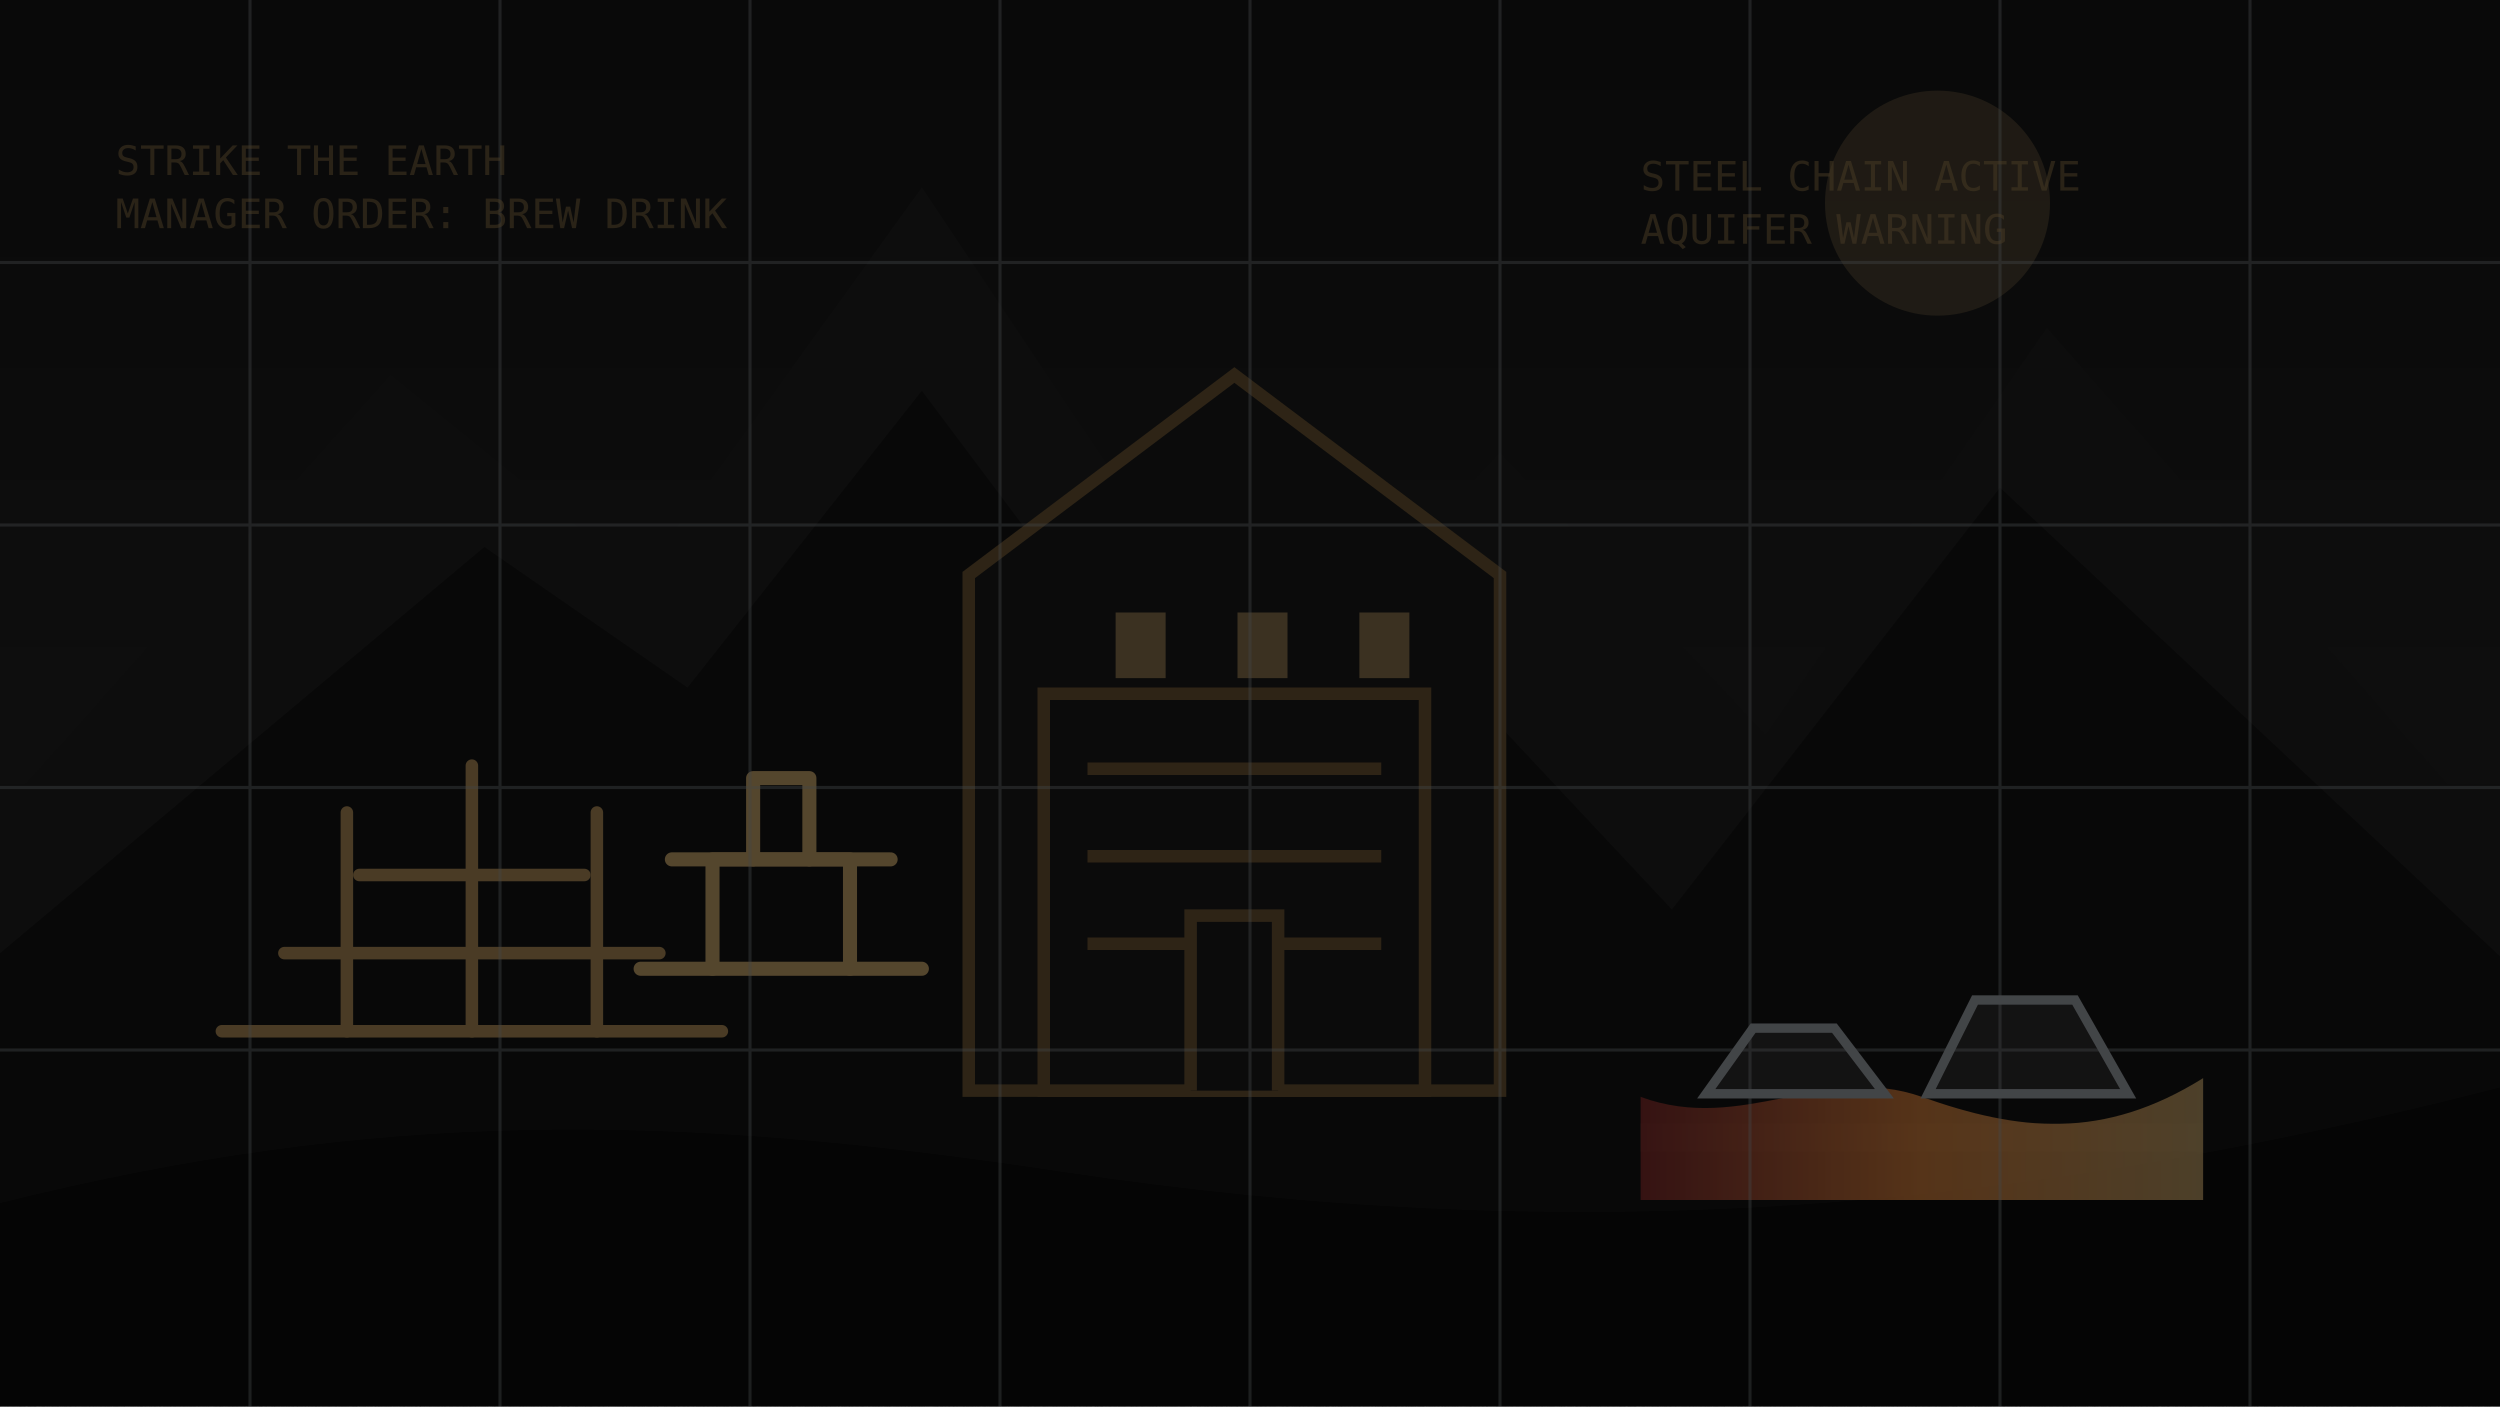
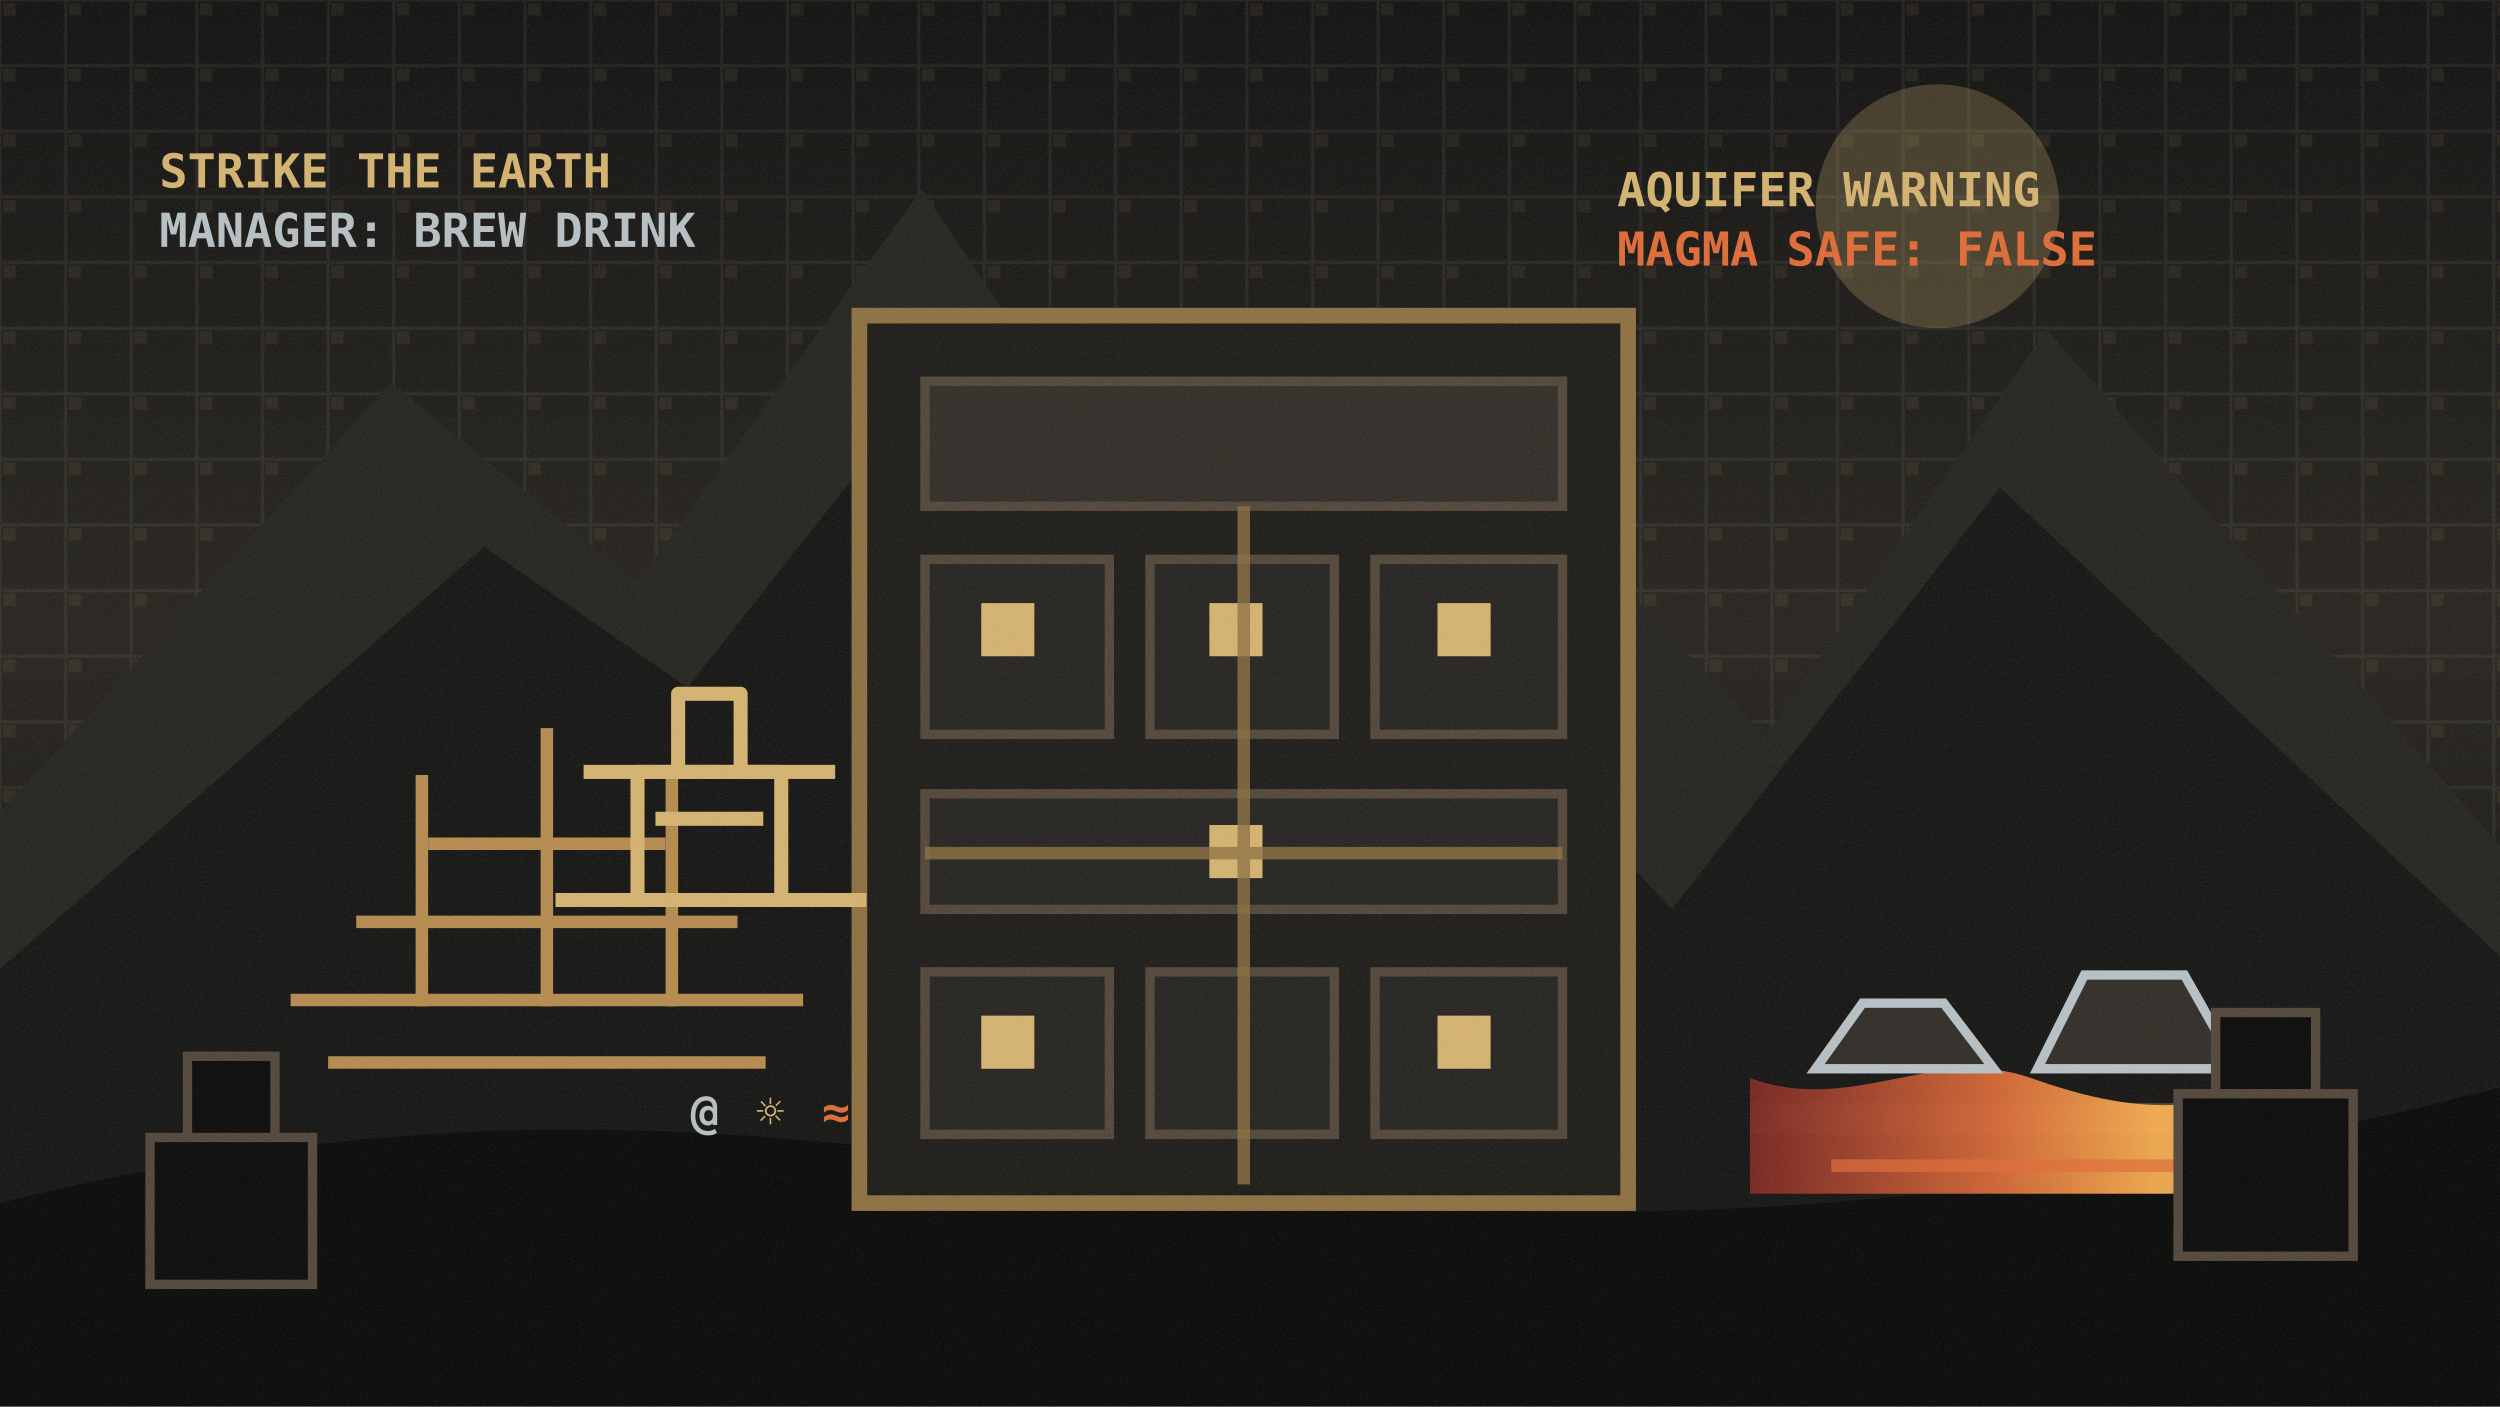
- <svg xmlns="http://www.w3.org/2000/svg" viewBox="0 0 1600 900" role="img" aria-label="Dwarf Fortress carved mountain archive banner">
+ <svg xmlns="http://www.w3.org/2000/svg" viewBox="0 0 1600 900" role="img" aria-label="Dwarf Fortress tile-map mountainhome with halls, workshops, magma and carved records">
  <defs>
    <linearGradient id="sky" x1="0" y1="0" x2="0" y2="1">
-       <stop offset="0" stop-color="#151515" />
-       <stop offset=".52" stop-color="#222222" />
-       <stop offset="1" stop-color="#0f0f0f" />
+       <stop offset="0" stop-color="#10100f" />
+       <stop offset=".45" stop-color="#26231d" />
+       <stop offset="1" stop-color="#090909" />
    </linearGradient>
-     <linearGradient id="lava" x1="0" y1="0" x2="1" y2="0">
-       <stop offset="0" stop-color="#8b2f2f" />
-       <stop offset=".5" stop-color="#e0873f" />
-       <stop offset="1" stop-color="#c9a66b" />
+     <linearGradient id="magma" x1="0" y1="0" x2="1" y2="0">
+       <stop offset="0" stop-color="#7f2621" />
+       <stop offset=".44" stop-color="#df6b36" />
+       <stop offset=".72" stop-color="#ffb24f" />
+       <stop offset="1" stop-color="#d5b36f" />
    </linearGradient>
+     <pattern id="tilegrid" width="42" height="42" patternUnits="userSpaceOnUse">
+       <rect width="42" height="42" fill="none" stroke="#b7c0c4" stroke-opacity=".12" stroke-width="2" />
+       <rect x="2" y="2" width="8" height="8" fill="#d5b36f" opacity=".12" />
+     </pattern>
    <filter id="grain">
-       <feTurbulence type="fractalNoise" baseFrequency=".75" numOctaves="3" stitchTiles="stitch" />
+       <feTurbulence type="fractalNoise" baseFrequency=".8" numOctaves="3" stitchTiles="stitch" />
      <feColorMatrix type="saturate" values="0" />
      <feComponentTransfer>
        <feFuncA type="table" tableValues="0 .2" />
      </feComponentTransfer>
-       <feBlend mode="multiply" in2="SourceGraphic" />
    </filter>
  </defs>
  <rect width="1600" height="900" fill="url(#sky)" />
-   <circle cx="1240" cy="130" r="72" fill="#c9a66b" opacity=".28" />
-   <path d="M0 520 250 240l160 130 180-250 220 330 150-160 170 180 180-260 290 330v360H0z" fill="#202020" />
-   <path d="M0 610 310 350l130 90 150-190 210 280 120-108 150 160 210-270 320 300v288H0z" fill="#141414" />
-   <path d="M0 770c240-60 430-58 680-20 320 48 600 28 920-54v204H0z" fill="#0b0b0b" />
-   <g transform="translate(620 230)" fill="#1a1a1a" stroke="#6e5634" stroke-width="8">
-     <path d="M0 468V138L170 10l170 128v330z" />
-     <path d="M48 468V214h244v254z" />
-     <path d="M76 262h188M76 318h188M76 374h188" />
-     <path d="M142 468V356h56v112" />
+   <rect width="1600" height="900" fill="url(#tilegrid)" opacity=".7" />
+   <circle cx="1240" cy="132" r="78" fill="#d5b36f" opacity=".25" />
+   <path d="M0 520 250 245l158 128 182-252 220 330 150-160 170 180 180-260 290 330v359H0z" fill="#24231f" />
+   <path d="M0 620 310 350l130 90 150-190 210 280 120-108 150 160 210-270 320 300v288H0z" fill="#141412" />
+   <path d="M0 770c240-60 430-58 680-20 320 48 600 28 920-54v204H0z" fill="#080807" />
+   <g transform="translate(550 202)">
+     <rect x="0" y="0" width="492" height="568" fill="#1c1b18" stroke="#8d7041" stroke-width="10" />
+     <rect x="42" y="42" width="408" height="80" fill="#302d27" stroke="#514638" stroke-width="6" />
+     <rect x="42" y="156" width="118" height="112" fill="#24231f" stroke="#514638" stroke-width="6" />
+     <rect x="186" y="156" width="118" height="112" fill="#24231f" stroke="#514638" stroke-width="6" />
+     <rect x="330" y="156" width="120" height="112" fill="#24231f" stroke="#514638" stroke-width="6" />
+     <rect x="42" y="306" width="408" height="74" fill="#24231f" stroke="#514638" stroke-width="6" />
+     <rect x="42" y="420" width="118" height="104" fill="#24231f" stroke="#514638" stroke-width="6" />
+     <rect x="186" y="420" width="118" height="104" fill="#24231f" stroke="#514638" stroke-width="6" />
+     <rect x="330" y="420" width="120" height="104" fill="#24231f" stroke="#514638" stroke-width="6" />
+     <g fill="#d5b36f">
+       <rect x="78" y="184" width="34" height="34" />
+       <rect x="224" y="184" width="34" height="34" />
+       <rect x="370" y="184" width="34" height="34" />
+       <rect x="224" y="326" width="34" height="34" />
+       <rect x="78" y="448" width="34" height="34" />
+       <rect x="370" y="448" width="34" height="34" />
+     </g>
+     <path d="M246 122v434M42 344h408" stroke="#8d7041" stroke-width="8" opacity=".8" />
  </g>
-   <g transform="translate(142 660)" stroke="#b08d57" stroke-width="8" fill="none" stroke-linecap="round">
-     <path d="M0 0h320M40-50h240M88-100h144" />
+   <g transform="translate(1120 616)">
+     <path d="M0 100h360" stroke="#514638" stroke-width="20" />
+     <path d="M0 74c66 24 118-22 180 0s116 28 180-12v86H0z" fill="url(#magma)" opacity=".92" />
+     <path d="M72 26h52l32 42H42z" fill="#302d27" stroke="#b7c0c4" stroke-width="6" />
+     <path d="M214 8h64l34 60H184z" fill="#302d27" stroke="#b7c0c4" stroke-width="6" />
+     <path d="M52 130h266" stroke="#df6b36" stroke-width="8" opacity=".7" />
+   </g>
+   <g transform="translate(190 640)" stroke="#b58a4d" stroke-width="8" fill="none" stroke-linecap="square">
+     <path d="M0 0h320M42-50h236M88-100h144" />
    <path d="M80 0v-140M160 0v-170M240 0v-140" />
+     <path d="M24 40h272" />
  </g>
-   <g transform="translate(1050 618)">
-     <path d="M0 110h360" stroke="#3a3329" stroke-width="18" />
-     <path d="M0 84c65 24 118-22 180 0s116 28 180-12v78H0z" fill="url(#lava)" opacity=".9" />
-     <path d="M72 40h52l32 42H42z" fill="#2d2d2d" stroke="#9ea4aa" stroke-width="6" />
-     <path d="M214 22h64l34 60H184z" fill="#2d2d2d" stroke="#9ea4aa" stroke-width="6" />
+   <g transform="translate(360 476)" fill="none" stroke="#d5b36f" stroke-width="9" stroke-linecap="square" stroke-linejoin="round">
+     <path d="M0 100h190" />
+     <path d="M48 100V18h92v82" />
+     <path d="M18 18h152" />
+     <path d="M74 18v-50h40v50" />
+     <path d="M64 48h60" />
  </g>
-   <g fill="#c9a66b" opacity=".65">
-     <rect x="714" y="392" width="32" height="42" />
-     <rect x="792" y="392" width="32" height="42" />
-     <rect x="870" y="392" width="32" height="42" />
+   <g font-family="monospace" font-size="30" font-weight="700">
+     <text x="102" y="120" fill="#d5b36f">STRIKE THE EARTH</text>
+     <text x="102" y="158" fill="#b7c0c4">MANAGER: BREW DRINK</text>
+     <text x="1035" y="132" fill="#d5b36f">AQUIFER WARNING</text>
+     <text x="1035" y="170" fill="#df6b36">MAGMA SAFE: FALSE</text>
+     <text x="442" y="722" fill="#b7c0c4">@</text>
+     <text x="484" y="722" fill="#d5b36f">☼</text>
+     <text x="526" y="722" fill="#df6b36">≈</text>
  </g>
-   <g transform="translate(410 540)" fill="none" stroke="#c9a66b" stroke-width="9" stroke-linecap="round" stroke-linejoin="round">
-     <path d="M0 80h180" />
-     <path d="M46 80V10h88v70" />
-     <path d="M20 10h140" />
-     <path d="M72 10V-42h36v52" />
+   <g fill="#090909" stroke="#514638" stroke-width="6">
+     <path d="M96 728h104v94H96zM120 676h56v52h-56z" />
+     <path d="M1394 700h112v104h-112zM1418 648h64v52h-64z" />
  </g>
-   <g opacity=".4" stroke="#9ea4aa" stroke-width="2">
-     <path d="M0 168h1600M0 336h1600M0 504h1600M0 672h1600" />
-     <path d="M160 0v900M320 0v900M480 0v900M640 0v900M800 0v900M960 0v900M1120 0v900M1280 0v900M1440 0v900" />
-   </g>
-   <g font-family="monospace" font-size="26" fill="#b08d57" opacity=".5">
-     <text x="74" y="112">STRIKE THE EARTH</text>
-     <text x="74" y="146">MANAGER ORDER: BREW DRINK</text>
-     <text x="1050" y="122">STEEL CHAIN ACTIVE</text>
-     <text x="1050" y="156">AQUIFER WARNING</text>
-   </g>
-   <rect width="1600" height="900" filter="url(#grain)" opacity=".58" />
+   <rect width="1600" height="900" filter="url(#grain)" opacity=".5" />
</svg>
